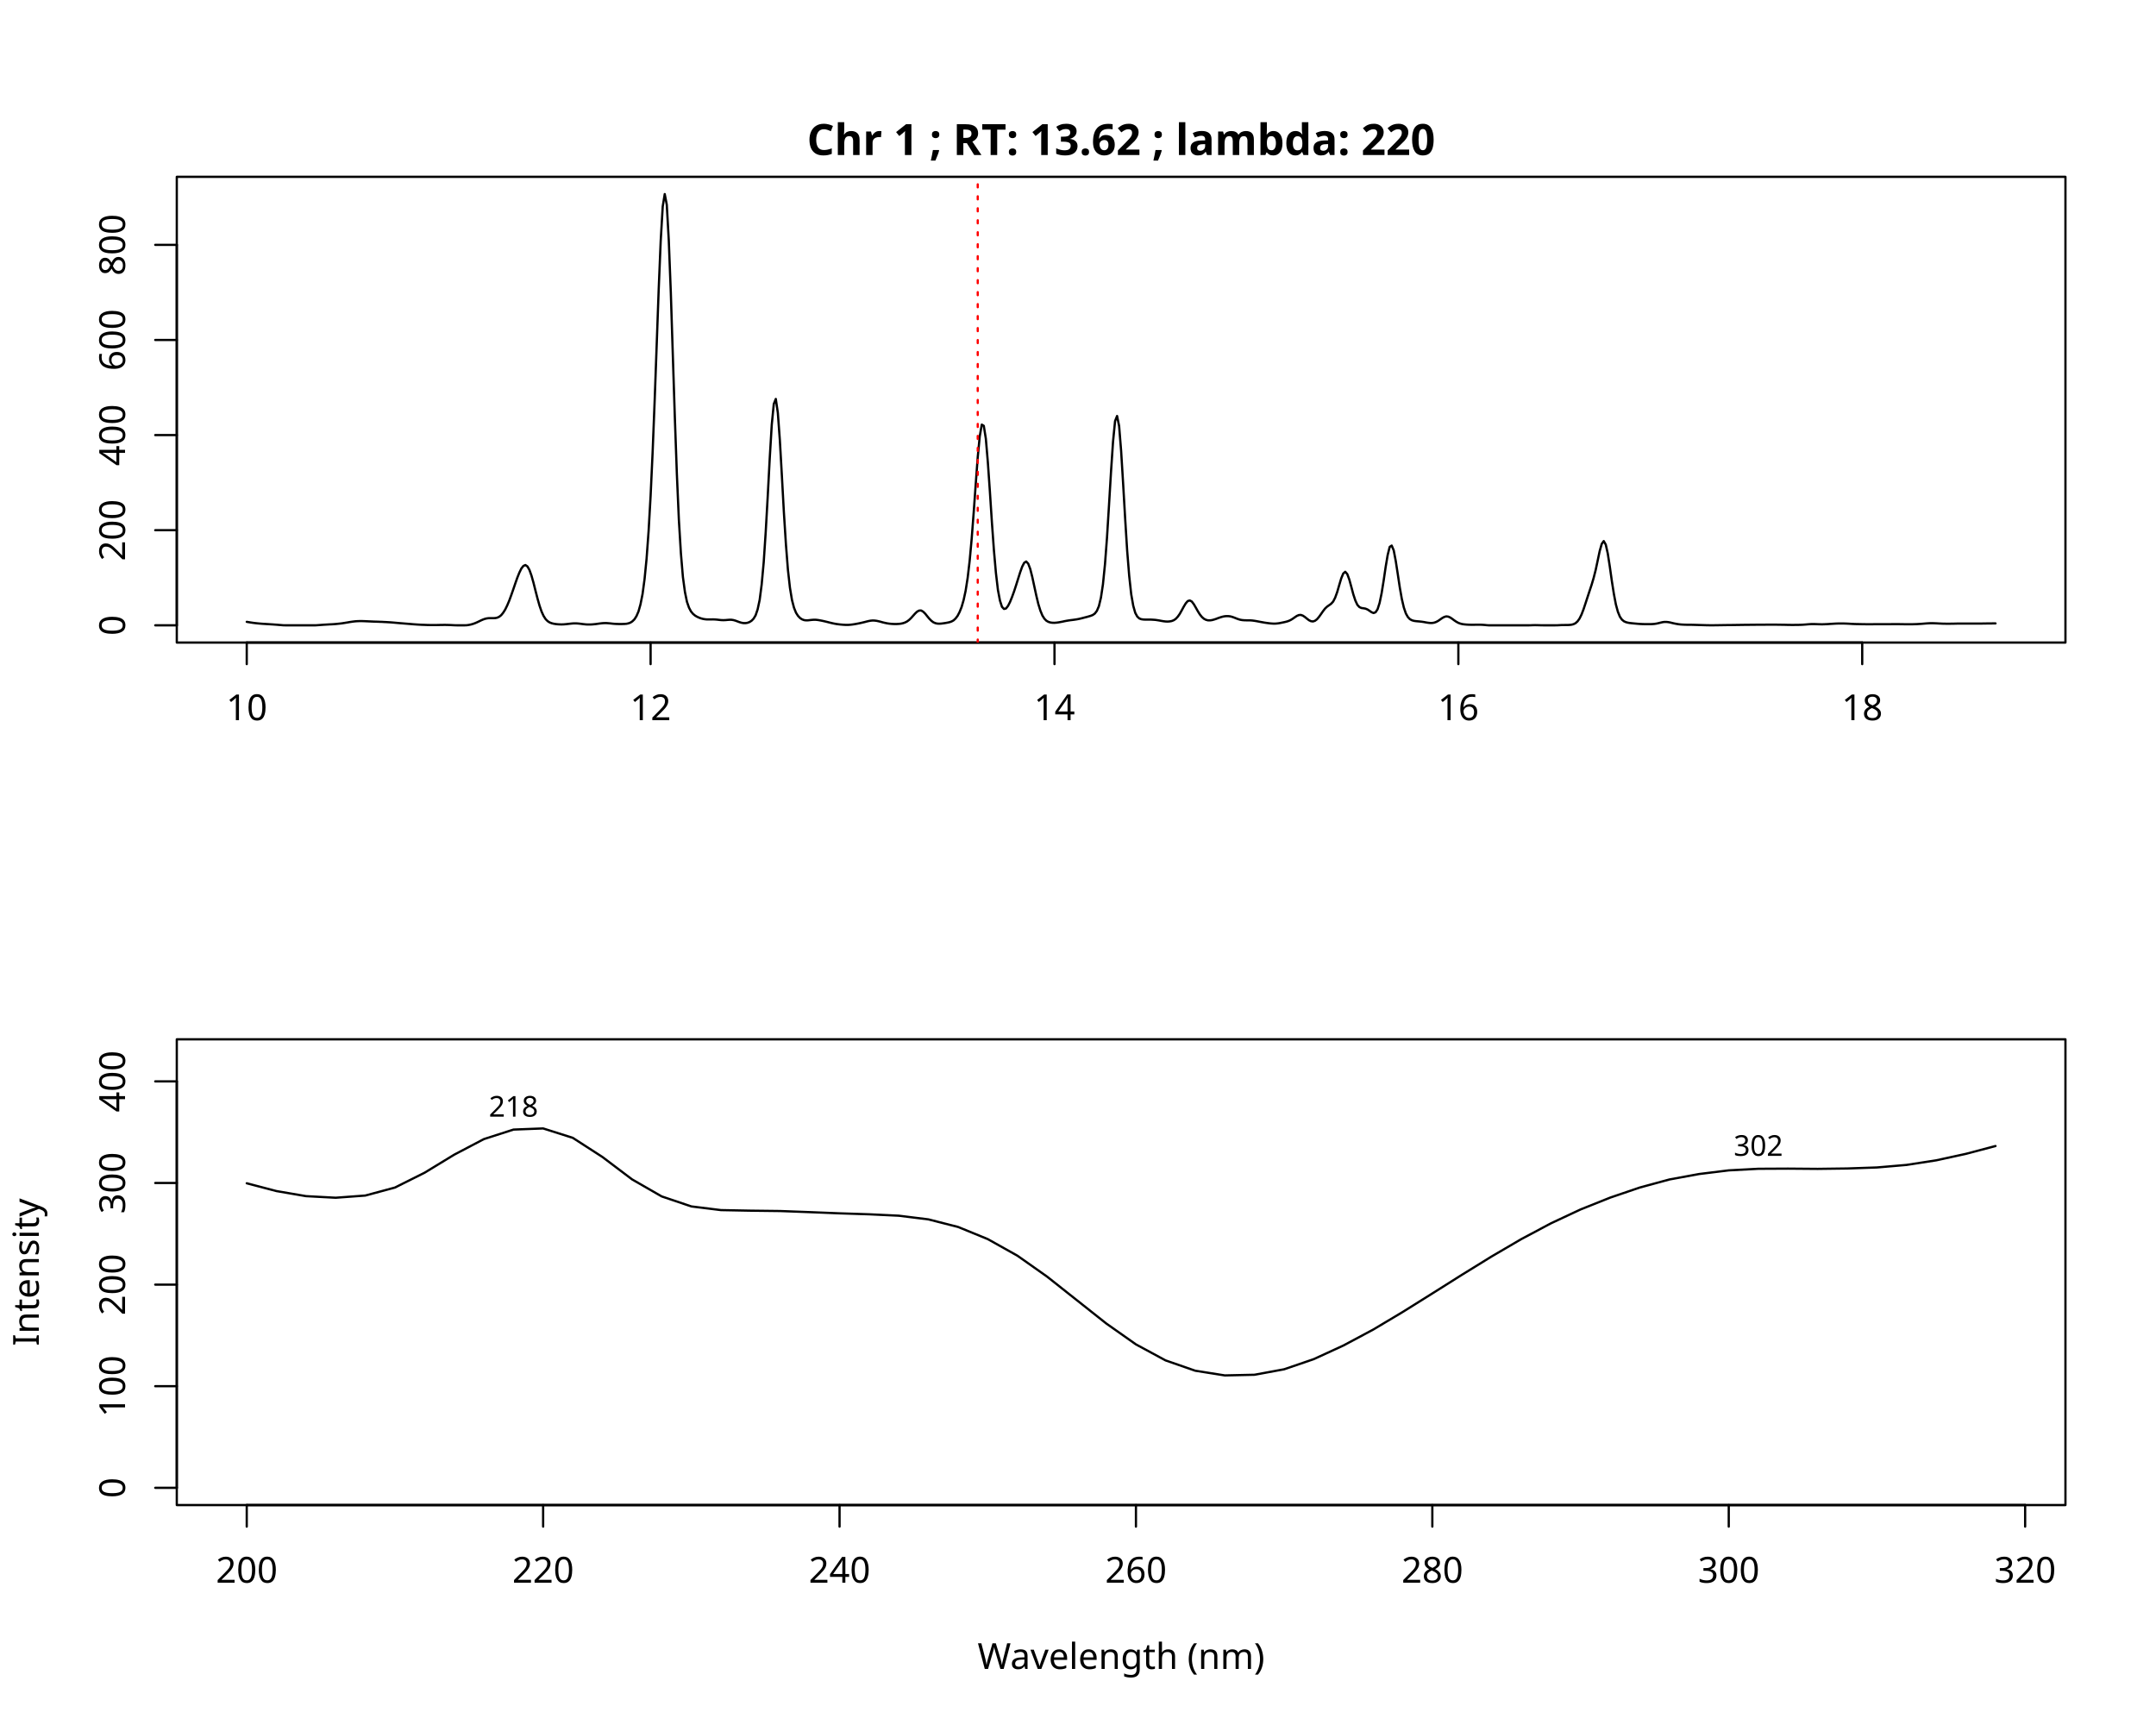
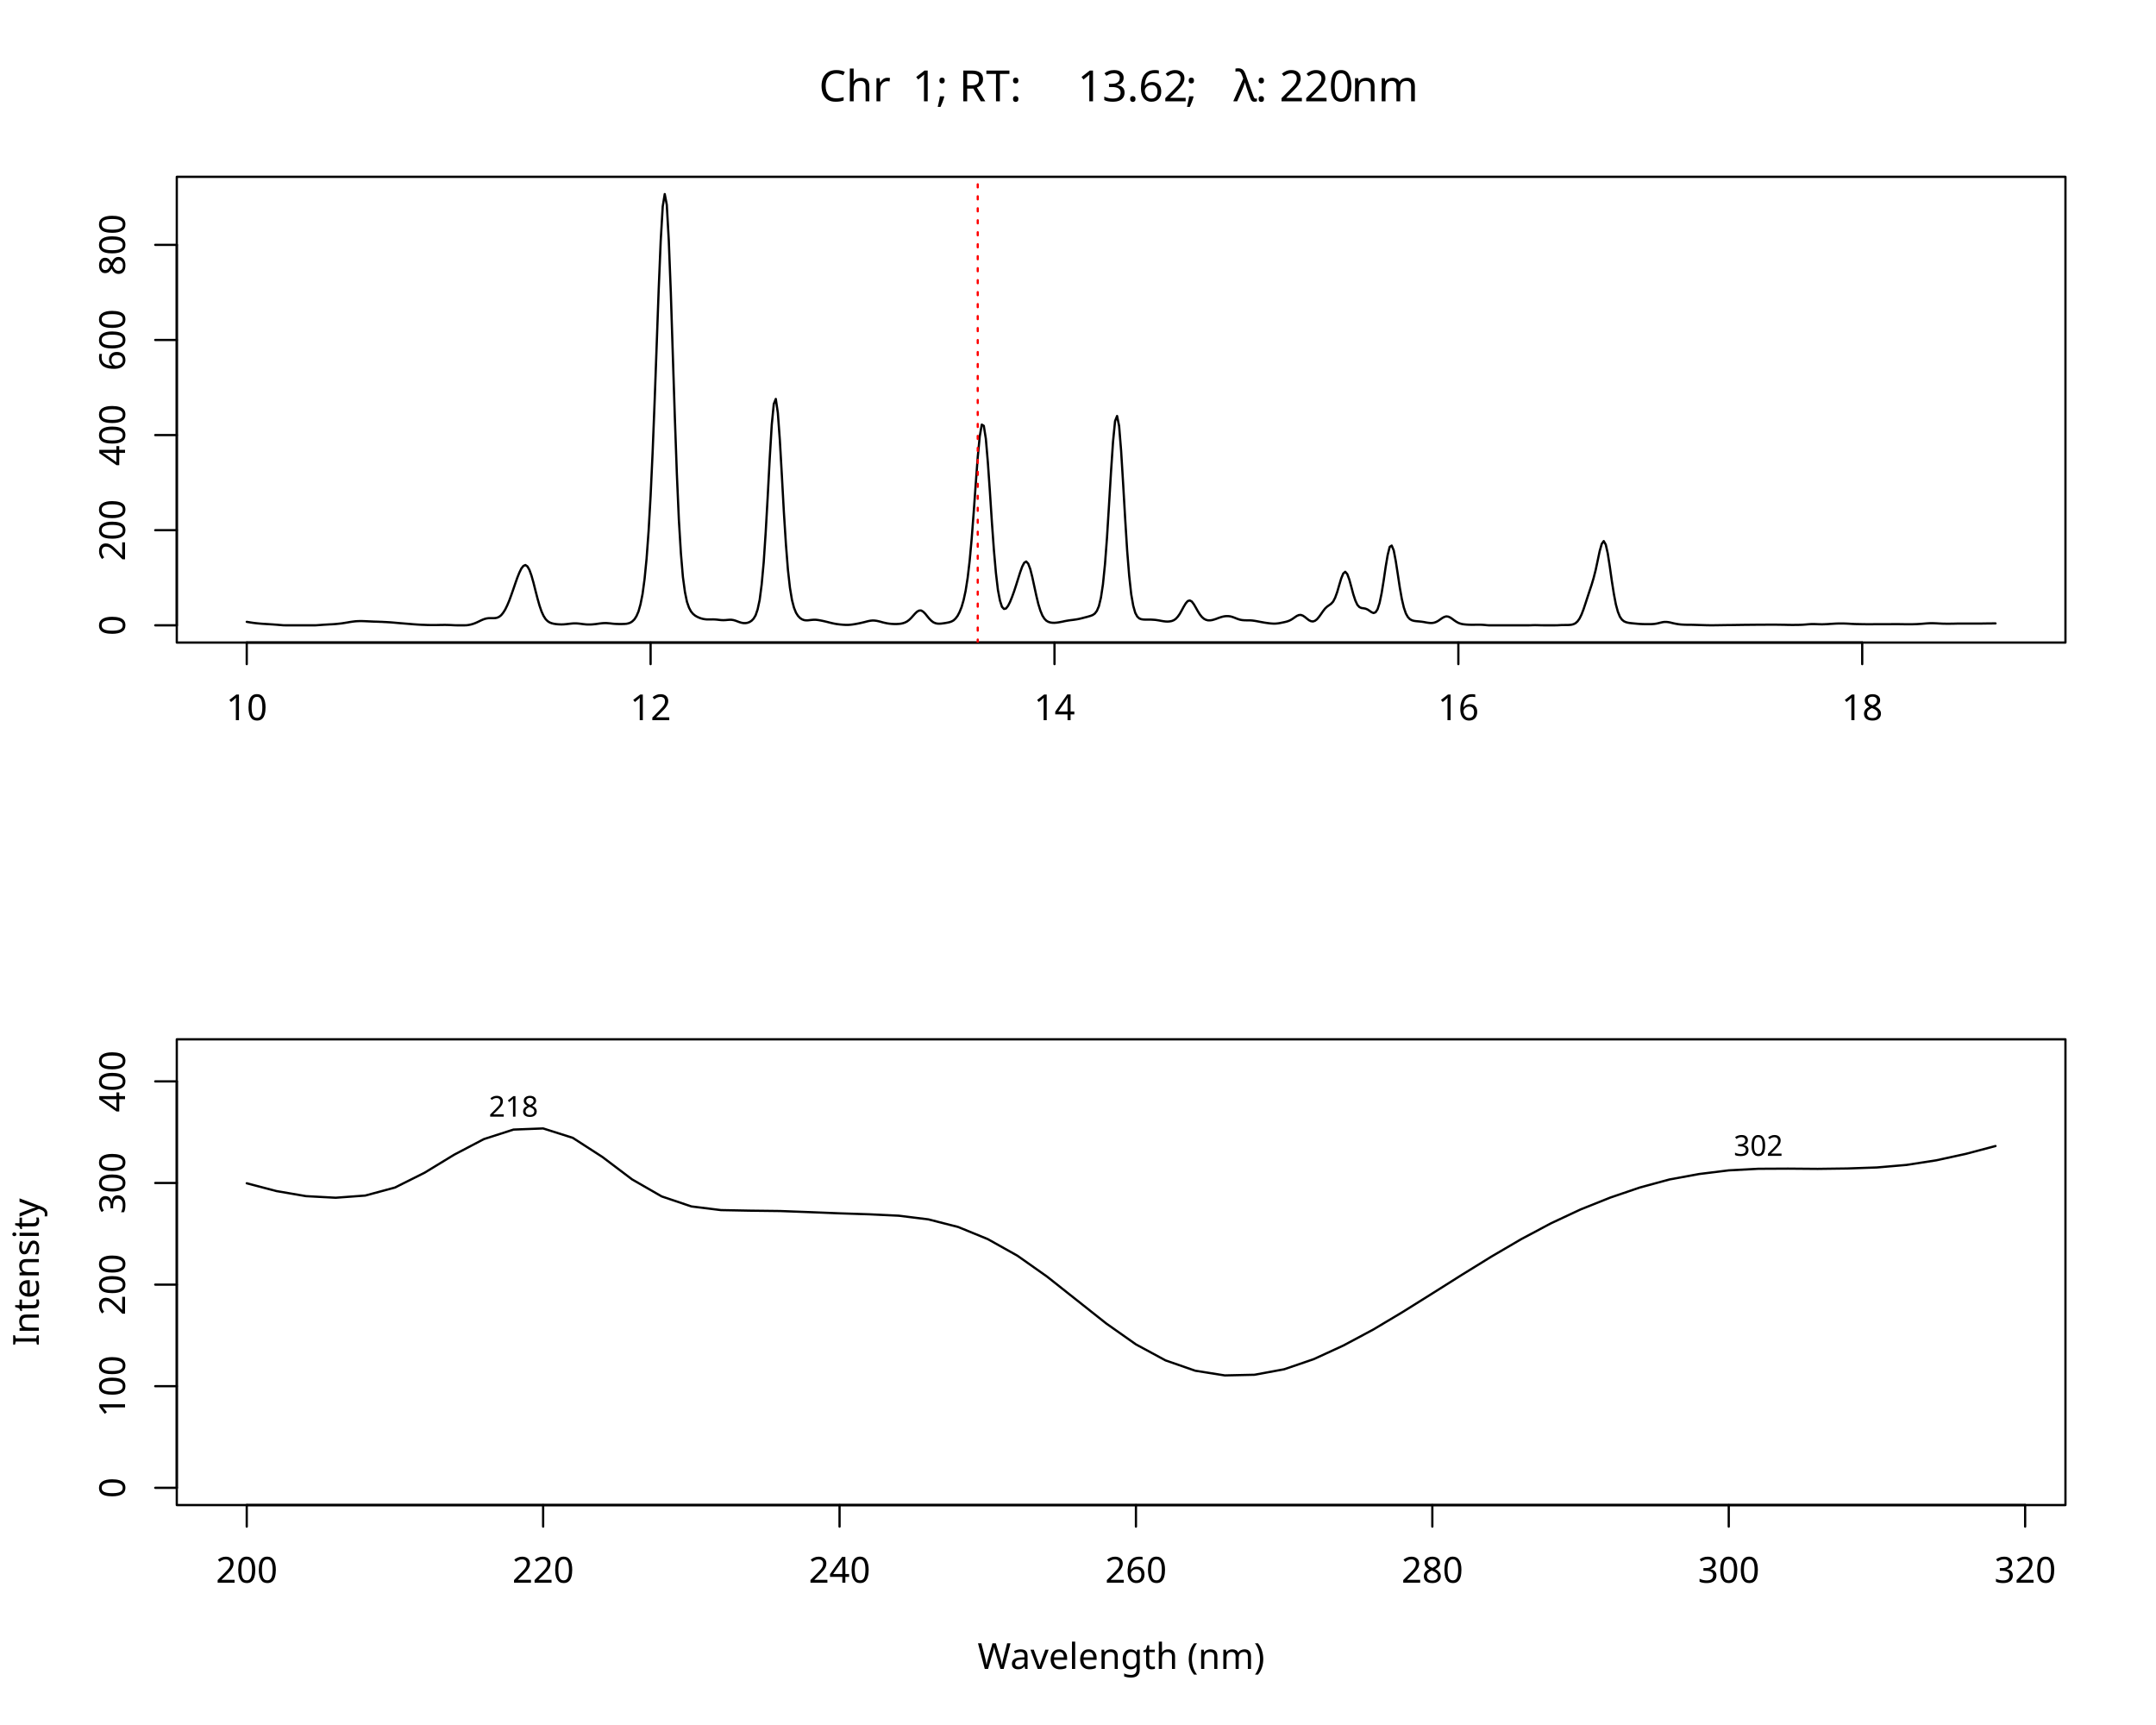
<svg xmlns="http://www.w3.org/2000/svg" class="svglite" data-engine-version="2.0" width="720.00pt" height="576.00pt" viewBox="0 0 720.00 576.00">
  <defs>
    <style type="text/css">
    .svglite line, .svglite polyline, .svglite polygon, .svglite path, .svglite rect, .svglite circle {
      fill: none;
      stroke: #000000;
      stroke-linecap: round;
      stroke-linejoin: round;
      stroke-miterlimit: 10.00;
    }
  </style>
  </defs>
  <rect width="100%" height="100%" style="stroke: none; fill: #FFFFFF;" />
  <defs>
    <clipPath id="cpMC4wMHw3MjAuMDB8MC4wMHw1NzYuMDA=">
      <rect x="0.00" y="0.00" width="720.00" height="576.00" />
    </clipPath>
  </defs>
  <g clip-path="url(#cpMC4wMHw3MjAuMDB8MC4wMHw1NzYuMDA=)">
</g>
  <defs>
    <clipPath id="cpNTkuMDR8Njg5Ljc2fDU5LjA0fDIxNC41Ng==">
      <rect x="59.04" y="59.04" width="630.72" height="155.52" />
    </clipPath>
  </defs>
  <g clip-path="url(#cpNTkuMDR8Njg5Ljc2fDU5LjA0fDIxNC41Ng==)">
    <polyline points="82.40,207.64 83.07,207.75 83.75,207.86 84.42,207.96 85.10,208.05 85.77,208.12 86.45,208.19 87.12,208.25 87.79,208.30 88.47,208.34 89.14,208.38 89.82,208.42 90.49,208.47 91.17,208.51 91.84,208.56 92.52,208.61 93.19,208.67 93.86,208.72 94.54,208.78 95.21,208.80 95.89,208.80 96.56,208.80 97.24,208.80 97.91,208.80 98.58,208.80 99.26,208.80 99.93,208.80 100.61,208.80 101.28,208.80 101.96,208.80 102.63,208.80 103.31,208.80 103.98,208.80 104.65,208.80 105.33,208.80 106.00,208.76 106.68,208.71 107.35,208.66 108.03,208.61 108.70,208.57 109.37,208.53 110.05,208.49 110.72,208.46 111.40,208.42 112.07,208.37 112.75,208.30 113.42,208.23 114.10,208.15 114.77,208.05 115.44,207.94 116.12,207.83 116.79,207.71 117.47,207.61 118.14,207.52 118.82,207.45 119.49,207.41 120.16,207.39 120.84,207.39 121.51,207.41 122.19,207.44 122.86,207.47 123.54,207.50 124.21,207.53 124.88,207.56 125.56,207.58 126.23,207.60 126.91,207.63 127.58,207.65 128.26,207.69 128.93,207.72 129.61,207.76 130.28,207.80 130.95,207.85 131.63,207.91 132.30,207.97 132.98,208.03 133.65,208.09 134.33,208.14 135.00,208.20 135.67,208.25 136.35,208.31 137.02,208.36 137.70,208.42 138.37,208.47 139.05,208.52 139.72,208.56 140.40,208.60 141.07,208.63 141.74,208.65 142.42,208.68 143.09,208.70 143.77,208.71 144.44,208.72 145.12,208.72 145.79,208.71 146.46,208.69 147.14,208.68 147.81,208.67 148.49,208.66 149.16,208.67 149.84,208.69 150.51,208.71 151.19,208.75 151.86,208.78 152.53,208.80 153.21,208.80 153.88,208.80 154.56,208.80 155.23,208.80 155.91,208.77 156.58,208.67 157.25,208.53 157.93,208.34 158.60,208.10 159.28,207.81 159.95,207.49 160.63,207.16 161.30,206.87 161.98,206.63 162.65,206.48 163.32,206.40 164.00,206.40 164.67,206.41 165.35,206.39 166.02,206.26 166.70,205.95 167.37,205.42 168.04,204.60 168.72,203.52 169.39,202.15 170.07,200.54 170.74,198.71 171.42,196.77 172.09,194.80 172.76,192.90 173.44,191.21 174.11,189.84 174.79,188.97 175.46,188.67 176.14,189.14 176.81,190.31 177.49,192.21 178.16,194.58 178.83,197.25 179.51,199.88 180.18,202.24 180.86,204.21 181.53,205.67 182.21,206.73 182.88,207.40 183.55,207.84 184.23,208.10 184.90,208.27 185.58,208.38 186.25,208.45 186.93,208.49 187.60,208.50 188.28,208.48 188.95,208.42 189.62,208.35 190.30,208.27 190.97,208.20 191.65,208.15 192.32,208.15 193.00,208.19 193.67,208.26 194.34,208.35 195.02,208.43 195.69,208.50 196.37,208.53 197.04,208.53 197.72,208.50 198.39,208.44 199.07,208.37 199.74,208.27 200.41,208.18 201.09,208.10 201.76,208.06 202.44,208.05 203.11,208.10 203.79,208.16 204.46,208.24 205.13,208.30 205.81,208.34 206.48,208.36 207.16,208.37 207.83,208.36 208.51,208.34 209.18,208.29 209.85,208.15 210.53,207.90 211.20,207.46 211.88,206.79 212.55,205.73 213.23,204.16 213.90,201.77 214.58,198.36 215.25,193.39 215.92,186.62 216.60,177.36 217.27,165.59 217.95,150.89 218.62,133.90 219.30,115.24 219.97,96.66 220.64,80.52 221.32,68.92 221.99,64.80 222.67,68.34 223.34,80.23 224.02,97.69 224.69,118.57 225.37,139.57 226.04,158.26 226.71,173.59 227.39,184.76 228.06,192.68 228.74,197.69 229.41,200.95 230.09,202.90 230.76,204.17 231.43,204.97 232.11,205.54 232.78,205.94 233.46,206.25 234.13,206.49 234.81,206.67 235.48,206.78 236.16,206.84 236.83,206.84 237.50,206.83 238.18,206.82 238.85,206.85 239.53,206.91 240.20,206.99 240.88,207.06 241.55,207.08 242.22,207.06 242.90,207.00 243.57,206.95 244.25,206.95 244.92,207.05 245.60,207.24 246.27,207.49 246.95,207.74 247.62,207.94 248.29,208.06 248.97,208.07 249.64,207.96 250.32,207.70 250.99,207.27 251.67,206.57 252.34,205.45 253.01,203.48 253.69,200.32 254.36,195.17 255.04,187.76 255.71,177.63 256.39,165.61 257.06,152.96 257.73,141.84 258.41,134.89 259.08,133.21 259.76,137.85 260.43,146.95 261.11,158.88 261.78,171.08 262.46,181.76 263.13,190.27 263.80,196.23 264.48,200.34 265.15,202.91 265.83,204.60 266.50,205.65 267.18,206.37 267.85,206.81 268.52,207.06 269.20,207.15 269.87,207.13 270.55,207.05 271.22,206.98 271.90,206.94 272.57,206.96 273.25,207.04 273.92,207.16 274.59,207.29 275.27,207.44 275.94,207.60 276.62,207.77 277.29,207.94 277.97,208.10 278.64,208.24 279.31,208.36 279.99,208.45 280.66,208.53 281.34,208.59 282.01,208.64 282.69,208.66 283.36,208.65 284.04,208.60 284.71,208.52 285.38,208.42 286.06,208.30 286.73,208.17 287.41,208.03 288.08,207.87 288.76,207.71 289.43,207.53 290.10,207.37 290.78,207.25 291.45,207.19 292.13,207.22 292.80,207.31 293.48,207.46 294.15,207.63 294.82,207.82 295.50,207.98 296.17,208.12 296.85,208.23 297.52,208.30 298.20,208.35 298.87,208.37 299.55,208.36 300.22,208.32 300.89,208.24 301.57,208.09 302.24,207.86 302.92,207.51 303.59,207.01 304.27,206.36 304.94,205.61 305.61,204.86 306.29,204.22 306.96,203.87 307.64,203.86 308.31,204.26 308.99,204.93 309.66,205.77 310.34,206.59 311.01,207.27 311.68,207.78 312.36,208.08 313.03,208.23 313.71,208.26 314.38,208.22 315.06,208.13 315.73,208.03 316.40,207.91 317.08,207.76 317.75,207.53 318.43,207.16 319.10,206.54 319.78,205.65 320.45,204.37 321.13,202.68 321.80,200.37 322.47,197.28 323.15,192.96 323.82,187.25 324.50,179.82 325.17,171.08 325.85,161.62 326.52,152.63 327.19,145.68 327.87,141.78 328.54,142.19 329.22,146.45 329.89,154.32 330.57,164.05 331.24,174.31 331.92,183.74 332.59,191.33 333.26,196.99 333.94,200.57 334.61,202.63 335.29,203.34 335.96,203.18 336.64,202.31 337.31,200.99 337.98,199.33 338.66,197.45 339.33,195.40 340.01,193.24 340.68,191.11 341.36,189.22 342.03,187.93 342.70,187.49 343.38,188.22 344.05,189.98 344.73,192.66 345.40,195.76 346.08,198.89 346.75,201.68 347.43,203.88 348.10,205.51 348.77,206.58 349.45,207.27 350.12,207.65 350.80,207.86 351.47,207.95 352.15,207.96 352.82,207.91 353.49,207.82 354.17,207.70 354.84,207.57 355.52,207.42 356.19,207.29 356.87,207.18 357.54,207.08 358.22,207.00 358.89,206.91 359.56,206.81 360.24,206.68 360.91,206.53 361.59,206.36 362.26,206.18 362.94,206.01 363.61,205.82 364.28,205.62 364.96,205.34 365.63,204.86 366.31,203.97 366.98,202.40 367.66,199.56 368.33,195.13 369.01,188.41 369.68,179.56 370.35,168.78 371.03,157.47 371.70,147.48 372.38,140.60 373.05,138.90 373.73,142.25 374.40,150.54 375.07,161.48 375.75,173.21 376.42,183.90 377.10,192.30 377.77,198.43 378.45,202.28 379.12,204.64 379.79,205.87 380.47,206.50 381.14,206.76 381.82,206.86 382.49,206.89 383.17,206.89 383.84,206.89 384.52,206.90 385.19,206.94 385.86,206.99 386.54,207.09 387.21,207.20 387.89,207.33 388.56,207.44 389.24,207.52 389.91,207.55 390.58,207.50 391.26,207.38 391.93,207.12 392.61,206.68 393.28,205.97 393.96,205.02 394.63,203.83 395.31,202.58 395.98,201.47 396.65,200.70 397.33,200.50 398.00,200.86 398.68,201.75 399.35,202.90 400.03,204.11 400.70,205.18 401.37,206.01 402.05,206.61 402.72,206.96 403.40,207.14 404.07,207.15 404.75,207.06 405.42,206.88 406.10,206.66 406.77,206.40 407.44,206.17 408.12,205.96 408.79,205.81 409.47,205.73 410.14,205.73 410.82,205.81 411.49,205.98 412.16,206.22 412.84,206.49 413.51,206.74 414.19,206.94 414.86,207.06 415.54,207.11 416.21,207.13 416.88,207.13 417.56,207.15 418.23,207.20 418.91,207.29 419.58,207.40 420.26,207.53 420.93,207.66 421.61,207.78 422.28,207.90 422.95,208.00 423.63,208.09 424.30,208.17 424.98,208.22 425.65,208.24 426.33,208.20 427.00,208.12 427.67,208.00 428.35,207.86 429.02,207.72 429.70,207.55 430.37,207.33 431.05,207.01 431.72,206.60 432.40,206.12 433.07,205.67 433.74,205.38 434.42,205.33 435.09,205.57 435.77,206.02 436.44,206.57 437.12,207.09 437.79,207.42 438.46,207.51 439.14,207.29 439.81,206.78 440.49,205.98 441.16,205.04 441.84,204.06 442.51,203.20 443.19,202.56 443.86,202.09 444.53,201.61 445.21,200.87 445.88,199.57 446.56,197.70 447.23,195.39 447.91,193.12 448.58,191.51 449.25,190.92 449.93,191.70 450.60,193.50 451.28,195.98 451.95,198.48 452.63,200.54 453.30,201.97 453.98,202.71 454.65,203.02 455.32,203.11 456.00,203.23 456.67,203.51 457.35,203.95 458.02,204.42 458.70,204.70 459.37,204.45 460.04,203.44 460.72,201.32 461.39,198.10 462.07,193.89 462.74,189.33 463.42,185.31 464.09,182.62 464.76,182.17 465.44,183.79 466.11,187.31 466.79,191.70 467.46,196.15 468.14,199.99 468.81,202.85 469.49,204.84 470.16,206.03 470.83,206.74 471.51,207.11 472.18,207.31 472.86,207.41 473.53,207.47 474.21,207.53 474.88,207.61 475.55,207.71 476.23,207.84 476.90,207.95 477.58,208.02 478.25,208.02 478.93,207.92 479.60,207.68 480.28,207.32 480.95,206.85 481.62,206.38 482.30,206.01 482.97,205.82 483.65,205.90 484.32,206.20 485.00,206.66 485.67,207.16 486.34,207.61 487.02,207.98 487.69,208.23 488.37,208.40 489.04,208.49 489.72,208.55 490.39,208.59 491.07,208.61 491.74,208.61 492.41,208.61 493.09,208.60 493.76,208.59 494.44,208.60 495.11,208.63 495.79,208.68 496.46,208.75 497.13,208.80 497.81,208.80 498.48,208.80 499.16,208.80 499.83,208.80 500.51,208.80 501.18,208.80 501.85,208.80 502.53,208.80 503.20,208.80 503.88,208.80 504.55,208.80 505.23,208.80 505.90,208.80 506.58,208.80 507.25,208.80 507.92,208.80 508.60,208.80 509.27,208.80 509.95,208.80 510.62,208.80 511.30,208.78 511.97,208.75 512.64,208.74 513.32,208.75 513.99,208.77 514.67,208.79 515.34,208.80 516.02,208.80 516.69,208.80 517.37,208.80 518.04,208.80 518.71,208.80 519.39,208.80 520.06,208.79 520.74,208.75 521.41,208.72 522.09,208.71 522.76,208.70 523.43,208.70 524.11,208.67 524.78,208.60 525.46,208.43 526.13,208.10 526.81,207.50 527.48,206.56 528.16,205.18 528.83,203.43 529.50,201.41 530.18,199.33 530.85,197.29 531.53,195.24 532.20,192.98 532.88,190.31 533.55,187.17 534.22,184.01 534.90,181.62 535.57,180.67 536.25,181.86 536.92,184.84 537.60,189.21 538.27,193.95 538.95,198.28 539.62,201.81 540.29,204.27 540.97,205.93 541.64,206.89 542.32,207.45 542.99,207.75 543.67,207.93 544.34,208.04 545.01,208.11 545.69,208.18 546.36,208.24 547.04,208.30 547.71,208.35 548.39,208.38 549.06,208.40 549.73,208.41 550.41,208.41 551.08,208.41 551.76,208.39 552.43,208.34 553.11,208.24 553.78,208.10 554.46,207.93 555.13,207.77 555.80,207.67 556.48,207.67 557.15,207.74 557.83,207.87 558.50,208.04 559.18,208.19 559.85,208.32 560.52,208.43 561.20,208.51 561.87,208.56 562.55,208.59 563.22,208.61 563.90,208.62 564.57,208.62 565.25,208.63 565.92,208.65 566.59,208.67 567.27,208.69 567.94,208.71 568.62,208.73 569.29,208.75 569.97,208.77 570.64,208.78 571.31,208.79 571.99,208.79 572.66,208.78 573.34,208.78 574.01,208.76 574.69,208.75 575.36,208.74 576.04,208.73 576.71,208.72 577.38,208.71 578.06,208.71 578.73,208.70 579.41,208.69 580.08,208.68 580.76,208.67 581.43,208.66 582.10,208.65 582.78,208.64 583.45,208.63 584.13,208.63 584.80,208.62 585.48,208.61 586.15,208.61 586.82,208.60 587.50,208.60 588.17,208.60 588.85,208.59 589.52,208.59 590.20,208.58 590.87,208.57 591.55,208.57 592.22,208.57 592.89,208.58 593.57,208.59 594.24,208.59 594.92,208.61 595.59,208.62 596.27,208.63 596.94,208.65 597.61,208.66 598.29,208.67 598.96,208.67 599.64,208.66 600.31,208.66 600.99,208.64 601.66,208.62 602.34,208.58 603.01,208.53 603.68,208.47 604.36,208.42 605.03,208.38 605.71,208.39 606.38,208.40 607.06,208.43 607.73,208.45 608.40,208.46 609.08,208.45 609.75,208.42 610.43,208.39 611.10,208.34 611.78,208.30 612.45,208.26 613.13,208.22 613.80,208.20 614.47,208.19 615.15,208.19 615.82,208.20 616.50,208.22 617.17,208.25 617.85,208.29 618.52,208.33 619.19,208.36 619.87,208.38 620.54,208.39 621.22,208.41 621.89,208.42 622.57,208.43 623.24,208.44 623.92,208.45 624.59,208.44 625.26,208.44 625.94,208.43 626.61,208.43 627.29,208.43 627.96,208.43 628.64,208.43 629.31,208.43 629.98,208.43 630.66,208.42 631.33,208.42 632.01,208.41 632.68,208.41 633.36,208.41 634.03,208.41 634.70,208.42 635.38,208.43 636.05,208.44 636.73,208.45 637.40,208.45 638.08,208.45 638.75,208.44 639.43,208.42 640.10,208.40 640.77,208.36 641.45,208.32 642.12,208.27 642.80,208.21 643.47,208.16 644.15,208.12 644.82,208.09 645.49,208.10 646.17,208.12 646.84,208.15 647.52,208.19 648.19,208.22 648.87,208.25 649.54,208.26 650.22,208.27 650.89,208.27 651.56,208.26 652.24,208.25 652.91,208.24 653.59,208.22 654.26,208.21 654.94,208.21 655.61,208.21 656.28,208.21 656.96,208.21 657.63,208.21 658.31,208.21 658.98,208.21 659.66,208.21 660.33,208.21 661.01,208.21 661.68,208.21 662.35,208.20 663.03,208.19 663.70,208.18 664.38,208.17 665.05,208.17 665.73,208.16 666.40,208.16 " style="stroke-width: 0.75;" />
  </g>
  <g clip-path="url(#cpMC4wMHw3MjAuMDB8MC4wMHw1NzYuMDA=)">
    <line x1="82.40" y1="214.56" x2="621.89" y2="214.56" style="stroke-width: 0.75;" />
    <line x1="82.40" y1="214.56" x2="82.40" y2="221.76" style="stroke-width: 0.75;" />
    <line x1="217.27" y1="214.56" x2="217.27" y2="221.76" style="stroke-width: 0.75;" />
    <line x1="352.15" y1="214.56" x2="352.15" y2="221.76" style="stroke-width: 0.75;" />
    <line x1="487.02" y1="214.56" x2="487.02" y2="221.76" style="stroke-width: 0.75;" />
    <line x1="621.89" y1="214.56" x2="621.89" y2="221.76" style="stroke-width: 0.75;" />
    <text x="82.40" y="240.48" text-anchor="middle" style="font-size: 12.00px; font-family: sans;" textLength="13.35px" lengthAdjust="spacingAndGlyphs">10</text>
    <text x="217.27" y="240.48" text-anchor="middle" style="font-size: 12.00px; font-family: sans;" textLength="13.35px" lengthAdjust="spacingAndGlyphs">12</text>
    <text x="352.15" y="240.48" text-anchor="middle" style="font-size: 12.00px; font-family: sans;" textLength="13.35px" lengthAdjust="spacingAndGlyphs">14</text>
    <text x="487.02" y="240.48" text-anchor="middle" style="font-size: 12.00px; font-family: sans;" textLength="13.35px" lengthAdjust="spacingAndGlyphs">16</text>
    <text x="621.89" y="240.48" text-anchor="middle" style="font-size: 12.00px; font-family: sans;" textLength="13.35px" lengthAdjust="spacingAndGlyphs">18</text>
    <line x1="59.04" y1="208.80" x2="59.04" y2="81.76" style="stroke-width: 0.75;" />
    <line x1="59.04" y1="208.80" x2="51.84" y2="208.80" style="stroke-width: 0.75;" />
    <line x1="59.04" y1="177.04" x2="51.84" y2="177.04" style="stroke-width: 0.75;" />
    <line x1="59.04" y1="145.28" x2="51.84" y2="145.28" style="stroke-width: 0.75;" />
    <line x1="59.04" y1="113.52" x2="51.84" y2="113.52" style="stroke-width: 0.75;" />
    <line x1="59.04" y1="81.76" x2="51.84" y2="81.76" style="stroke-width: 0.75;" />
    <text transform="translate(41.76,208.80) rotate(-90)" text-anchor="middle" style="font-size: 12.00px; font-family: sans;" textLength="6.67px" lengthAdjust="spacingAndGlyphs">0</text>
    <text transform="translate(41.76,177.04) rotate(-90)" text-anchor="middle" style="font-size: 12.00px; font-family: sans;" textLength="20.02px" lengthAdjust="spacingAndGlyphs">200</text>
    <text transform="translate(41.76,145.28) rotate(-90)" text-anchor="middle" style="font-size: 12.00px; font-family: sans;" textLength="20.02px" lengthAdjust="spacingAndGlyphs">400</text>
    <text transform="translate(41.76,113.52) rotate(-90)" text-anchor="middle" style="font-size: 12.00px; font-family: sans;" textLength="20.02px" lengthAdjust="spacingAndGlyphs">600</text>
    <text transform="translate(41.76,81.76) rotate(-90)" text-anchor="middle" style="font-size: 12.00px; font-family: sans;" textLength="20.02px" lengthAdjust="spacingAndGlyphs">800</text>
    <polygon points="59.04,214.56 689.76,214.56 689.76,59.04 59.04,59.04 " style="stroke-width: 0.75; fill: none;" />
  </g>
  <defs>
    <clipPath id="cpMC4wMHw3MjAuMDB8MC4wMHwyODguMDA=">
      <rect x="0.00" y="0.00" width="720.00" height="288.00" />
    </clipPath>
  </defs>
  <g clip-path="url(#cpMC4wMHw3MjAuMDB8MC4wMHwyODguMDA=)">
</g>
  <g clip-path="url(#cpNTkuMDR8Njg5Ljc2fDU5LjA0fDIxNC41Ng==)">
    <line x1="326.52" y1="214.56" x2="326.52" y2="59.04" style="stroke-width: 0.75; stroke: #FF0000; stroke-dasharray: 1.00,3.00;" />
  </g>
  <g clip-path="url(#cpMC4wMHw3MjAuMDB8MC4wMHwyODguMDA=)">
-     <text x="374.40" y="17.20" text-anchor="middle" style="font-size: 14.40px; font-weight: bold; font-family: sans;" textLength="0.00px" lengthAdjust="spacingAndGlyphs" />
-     <text x="374.40" y="34.48" text-anchor="middle" style="font-size: 14.40px; font-weight: bold; font-family: sans;" textLength="0.00px" lengthAdjust="spacingAndGlyphs" />
-     <text x="374.40" y="51.76" text-anchor="middle" style="font-size: 14.40px; font-weight: bold; font-family: sans;" textLength="217.72px" lengthAdjust="spacingAndGlyphs"> Chr 1 ;   RT: 13.62 ;  lambda: 220</text>
+     <text x="273.48" y="-0.73" style="font-size: 14.40px; font-family: sans;" textLength="0.00px" lengthAdjust="spacingAndGlyphs" />
+     <text x="273.48" y="16.55" style="font-size: 14.40px; font-family: sans;" textLength="0.00px" lengthAdjust="spacingAndGlyphs" />
+     <text x="273.48" y="33.83" style="font-size: 14.40px; font-family: sans;" textLength="31.21px" lengthAdjust="spacingAndGlyphs"> Chr </text>
+     <text x="304.69" y="33.83" style="font-size: 14.40px; font-family: sans;" textLength="8.01px" lengthAdjust="spacingAndGlyphs">1</text>
+     <text x="312.70" y="33.83" style="font-size: 14.40px; font-family: sans;" textLength="47.20px" lengthAdjust="spacingAndGlyphs"> ;   RT: </text>
+     <text x="359.90" y="33.83" style="font-size: 14.40px; font-family: sans;" textLength="36.04px" lengthAdjust="spacingAndGlyphs">13.62</text>
+     <text x="395.94" y="33.83" style="font-size: 14.40px; font-family: sans;" textLength="16.00px" lengthAdjust="spacingAndGlyphs"> ;  </text>
+     <text x="411.94" y="33.83" style="font-size: 14.40px; font-family: sans;" textLength="7.34px" lengthAdjust="spacingAndGlyphs">λ</text>
+     <text x="419.28" y="33.83" style="font-size: 14.40px; font-family: sans;" textLength="8.00px" lengthAdjust="spacingAndGlyphs">: </text>
+     <text x="427.28" y="33.83" style="font-size: 14.40px; font-family: sans;" textLength="24.03px" lengthAdjust="spacingAndGlyphs">220</text>
+     <text x="451.30" y="33.83" style="font-size: 14.40px; font-family: sans;" textLength="24.01px" lengthAdjust="spacingAndGlyphs"> nm</text>
  </g>
  <defs>
    <clipPath id="cpNTkuMDR8Njg5Ljc2fDM0Ny4wNHw1MDIuNTY=">
      <rect x="59.04" y="347.04" width="630.72" height="155.52" />
    </clipPath>
  </defs>
  <g clip-path="url(#cpNTkuMDR8Njg5Ljc2fDM0Ny4wNHw1MDIuNTY=)">
    <polyline points="82.40,395.11 92.30,397.71 102.20,399.41 112.09,399.94 121.99,399.21 131.89,396.54 141.79,391.59 151.69,385.56 161.59,380.36 171.48,377.18 181.38,376.80 191.28,379.94 201.18,386.33 211.08,393.81 220.98,399.50 230.87,402.84 240.77,404.07 250.67,404.26 260.57,404.38 270.47,404.75 280.37,405.15 290.26,405.47 300.16,405.94 310.06,407.17 319.96,409.70 329.86,413.75 339.76,419.29 349.65,426.26 359.55,434.10 369.45,441.94 379.35,448.91 389.25,454.26 399.15,457.70 409.04,459.27 418.94,459.05 428.84,457.22 438.74,453.83 448.64,449.28 458.54,443.99 468.43,438.09 478.33,431.90 488.23,425.66 498.13,419.55 508.03,413.76 517.93,408.49 527.82,403.86 537.72,399.90 547.62,396.53 557.52,393.84 567.42,392.02 577.32,390.80 587.21,390.27 597.11,390.22 607.01,390.30 616.91,390.17 626.81,389.83 636.71,388.98 646.60,387.45 656.50,385.29 666.40,382.67 " style="stroke-width: 0.75;" />
  </g>
  <g clip-path="url(#cpMC4wMHw3MjAuMDB8MC4wMHw1NzYuMDA=)">
    <line x1="82.40" y1="502.56" x2="676.30" y2="502.56" style="stroke-width: 0.75;" />
    <line x1="82.40" y1="502.56" x2="82.40" y2="509.76" style="stroke-width: 0.75;" />
    <line x1="181.38" y1="502.56" x2="181.38" y2="509.76" style="stroke-width: 0.75;" />
    <line x1="280.37" y1="502.56" x2="280.37" y2="509.76" style="stroke-width: 0.75;" />
    <line x1="379.35" y1="502.56" x2="379.35" y2="509.76" style="stroke-width: 0.75;" />
    <line x1="478.33" y1="502.56" x2="478.33" y2="509.76" style="stroke-width: 0.75;" />
    <line x1="577.32" y1="502.56" x2="577.32" y2="509.76" style="stroke-width: 0.75;" />
    <line x1="676.30" y1="502.56" x2="676.30" y2="509.76" style="stroke-width: 0.75;" />
    <text x="82.40" y="528.48" text-anchor="middle" style="font-size: 12.00px; font-family: sans;" textLength="20.02px" lengthAdjust="spacingAndGlyphs">200</text>
    <text x="181.38" y="528.48" text-anchor="middle" style="font-size: 12.00px; font-family: sans;" textLength="20.02px" lengthAdjust="spacingAndGlyphs">220</text>
    <text x="280.37" y="528.48" text-anchor="middle" style="font-size: 12.00px; font-family: sans;" textLength="20.02px" lengthAdjust="spacingAndGlyphs">240</text>
    <text x="379.35" y="528.48" text-anchor="middle" style="font-size: 12.00px; font-family: sans;" textLength="20.02px" lengthAdjust="spacingAndGlyphs">260</text>
    <text x="478.33" y="528.48" text-anchor="middle" style="font-size: 12.00px; font-family: sans;" textLength="20.02px" lengthAdjust="spacingAndGlyphs">280</text>
    <text x="577.32" y="528.48" text-anchor="middle" style="font-size: 12.00px; font-family: sans;" textLength="20.02px" lengthAdjust="spacingAndGlyphs">300</text>
    <text x="676.30" y="528.48" text-anchor="middle" style="font-size: 12.00px; font-family: sans;" textLength="20.02px" lengthAdjust="spacingAndGlyphs">320</text>
    <line x1="59.04" y1="496.80" x2="59.04" y2="361.09" style="stroke-width: 0.75;" />
    <line x1="59.04" y1="496.80" x2="51.84" y2="496.80" style="stroke-width: 0.75;" />
    <line x1="59.04" y1="462.87" x2="51.84" y2="462.87" style="stroke-width: 0.75;" />
    <line x1="59.04" y1="428.95" x2="51.84" y2="428.95" style="stroke-width: 0.75;" />
    <line x1="59.04" y1="395.02" x2="51.84" y2="395.02" style="stroke-width: 0.75;" />
    <line x1="59.04" y1="361.09" x2="51.84" y2="361.09" style="stroke-width: 0.75;" />
    <text transform="translate(41.76,496.80) rotate(-90)" text-anchor="middle" style="font-size: 12.00px; font-family: sans;" textLength="6.67px" lengthAdjust="spacingAndGlyphs">0</text>
    <text transform="translate(41.76,462.87) rotate(-90)" text-anchor="middle" style="font-size: 12.00px; font-family: sans;" textLength="20.02px" lengthAdjust="spacingAndGlyphs">100</text>
    <text transform="translate(41.76,428.95) rotate(-90)" text-anchor="middle" style="font-size: 12.00px; font-family: sans;" textLength="20.02px" lengthAdjust="spacingAndGlyphs">200</text>
    <text transform="translate(41.76,395.02) rotate(-90)" text-anchor="middle" style="font-size: 12.00px; font-family: sans;" textLength="20.02px" lengthAdjust="spacingAndGlyphs">300</text>
    <text transform="translate(41.76,361.09) rotate(-90)" text-anchor="middle" style="font-size: 12.00px; font-family: sans;" textLength="20.02px" lengthAdjust="spacingAndGlyphs">400</text>
    <polygon points="59.04,502.56 689.76,502.56 689.76,347.04 59.04,347.04 " style="stroke-width: 0.75; fill: none;" />
  </g>
  <defs>
    <clipPath id="cpMC4wMHw3MjAuMDB8Mjg4LjAwfDU3Ni4wMA==">
      <rect x="0.00" y="288.00" width="720.00" height="288.00" />
    </clipPath>
  </defs>
  <g clip-path="url(#cpMC4wMHw3MjAuMDB8Mjg4LjAwfDU3Ni4wMA==)">
    <text x="374.40" y="557.28" text-anchor="middle" style="font-size: 12.00px; font-family: sans;" textLength="91.38px" lengthAdjust="spacingAndGlyphs">Wavelength (nm)</text>
    <text transform="translate(12.96,424.80) rotate(-90)" text-anchor="middle" style="font-size: 12.00px; font-family: sans;" textLength="44.70px" lengthAdjust="spacingAndGlyphs">Intensity</text>
  </g>
  <g clip-path="url(#cpNTkuMDR8Njg5Ljc2fDM0Ny4wNHw1MDIuNTY=)">
    <text x="171.48" y="372.86" text-anchor="middle" style="font-size: 9.60px; font-family: sans;" textLength="16.02px" lengthAdjust="spacingAndGlyphs">218</text>
    <text x="587.21" y="385.95" text-anchor="middle" style="font-size: 9.60px; font-family: sans;" textLength="16.02px" lengthAdjust="spacingAndGlyphs">302</text>
  </g>
</svg>
